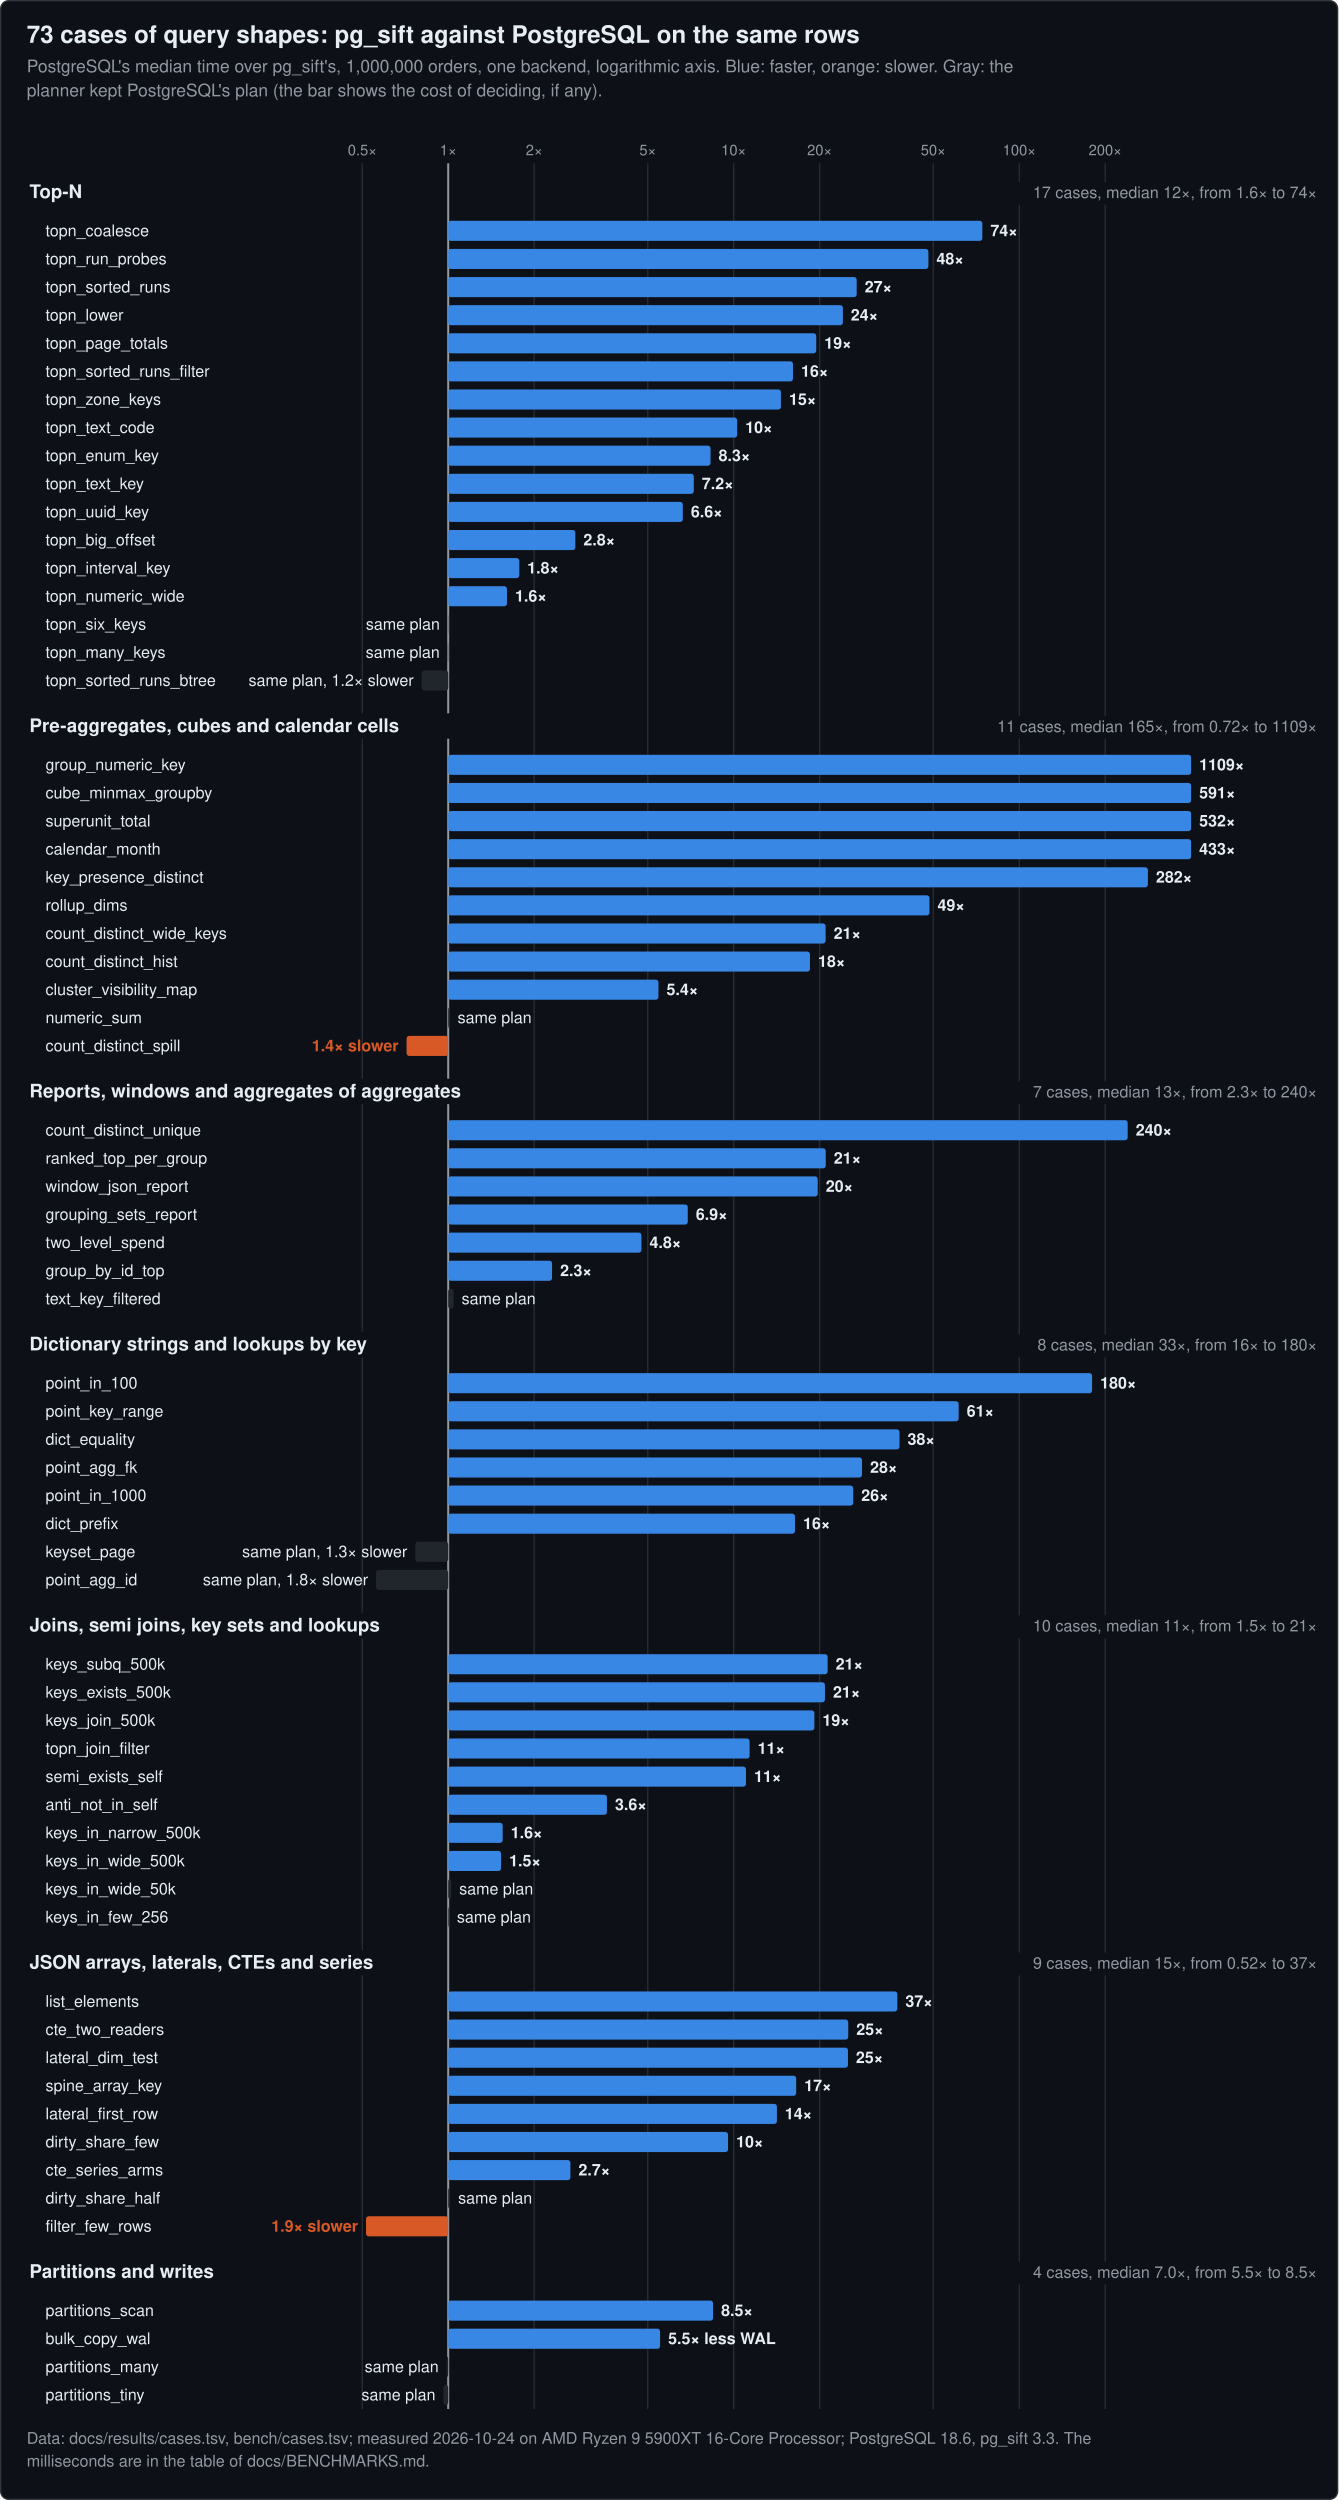
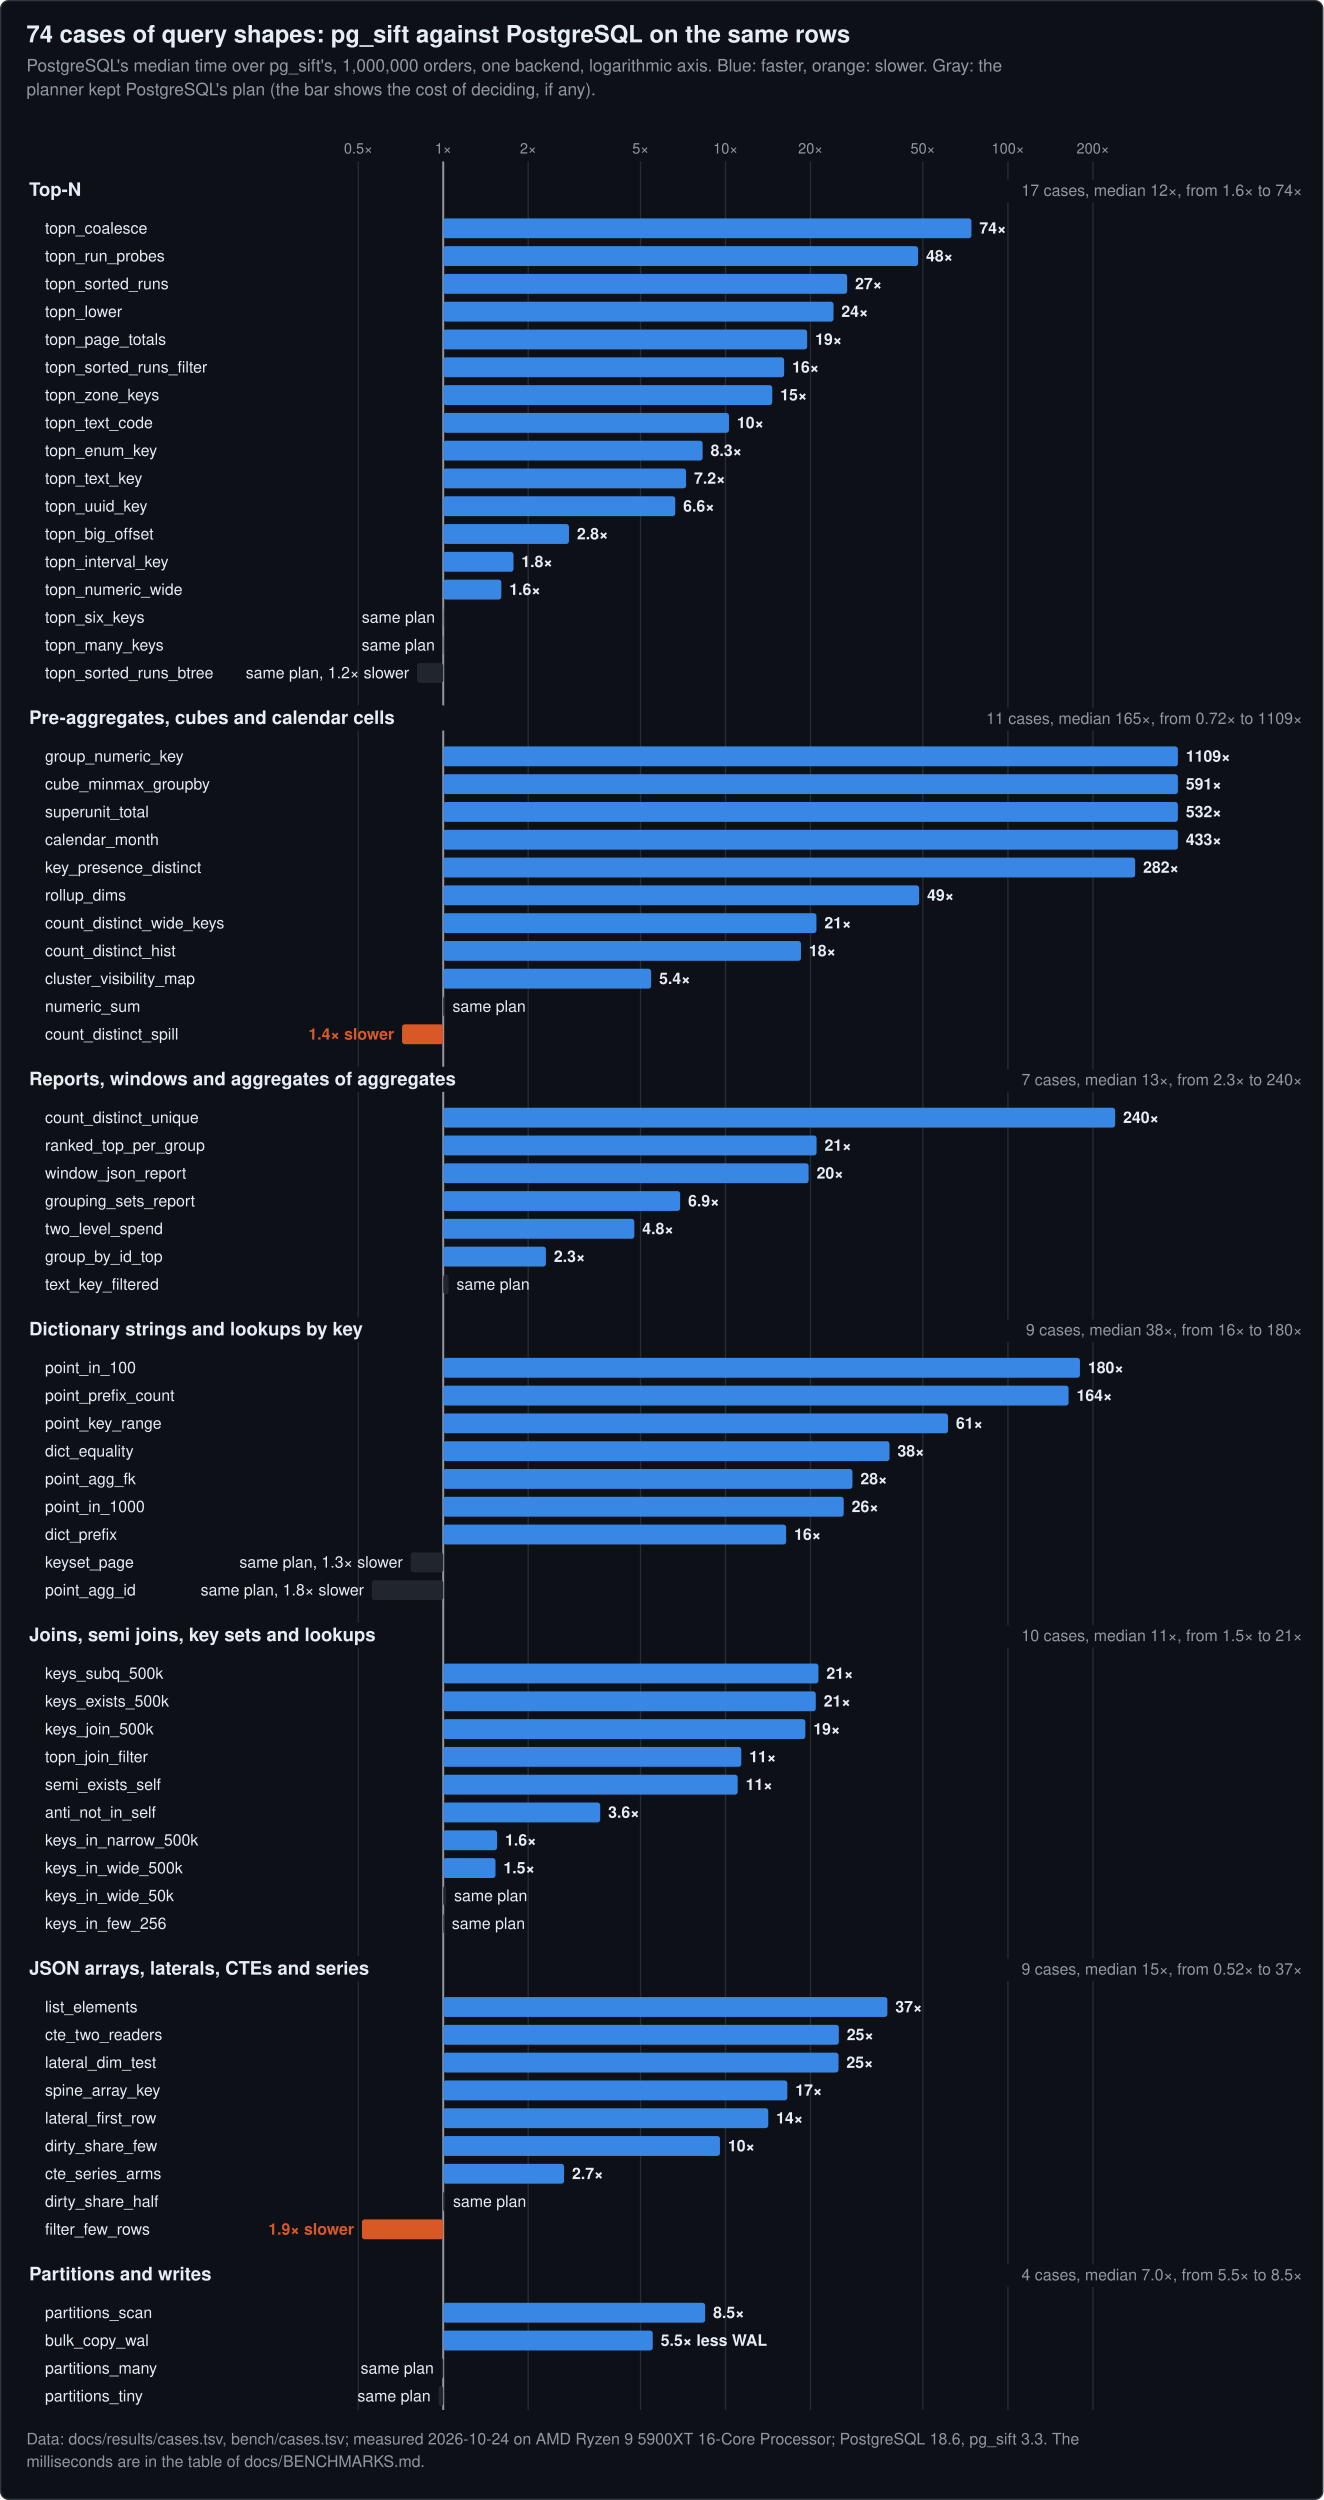
- <svg xmlns="http://www.w3.org/2000/svg" width="1000" height="1868" viewBox="0 0 1000 1868" role="img" aria-labelledby="t d" font-family="Helvetica, Arial, sans-serif">
-   <rect x="0.5" y="0.5" width="999" height="1867" rx="6" fill="#0d1117" stroke="#30363d" />
-   <text x="20" y="32" font-size="18" text-anchor="start" fill="#e6edf3" font-weight="bold">73 cases of query shapes: pg_sift against PostgreSQL on the same rows</text>
+ <svg xmlns="http://www.w3.org/2000/svg" width="1000" height="1889" viewBox="0 0 1000 1889" role="img" aria-labelledby="t d" font-family="Helvetica, Arial, sans-serif">
+   <rect x="0.5" y="0.5" width="999" height="1888" rx="6" fill="#0d1117" stroke="#30363d" />
+   <text x="20" y="32" font-size="18" text-anchor="start" fill="#e6edf3" font-weight="bold">74 cases of query shapes: pg_sift against PostgreSQL on the same rows</text>
  <text x="20" y="54" font-size="13" text-anchor="start" fill="#9198a1">PostgreSQL's median time over pg_sift's, 1,000,000 orders, one backend, logarithmic axis. Blue: faster, orange: slower. Gray: the</text>
  <text x="20" y="72" font-size="13" text-anchor="start" fill="#9198a1">planner kept PostgreSQL's plan (the bar shows the cost of deciding, if any).</text>
-   <line x1="270.7" y1="122" x2="270.7" y2="1800" stroke="#262c34" stroke-width="1" />
+   <line x1="270.7" y1="122" x2="270.7" y2="1821" stroke="#262c34" stroke-width="1" />
  <text x="270.7" y="116" font-size="11" text-anchor="middle" fill="#9198a1">0.5×</text>
-   <line x1="334.9" y1="122" x2="334.9" y2="1800" stroke="#9198a1" stroke-width="1.5" />
+   <line x1="334.9" y1="122" x2="334.9" y2="1821" stroke="#9198a1" stroke-width="1.5" />
  <text x="334.9" y="116" font-size="11" text-anchor="middle" fill="#9198a1">1×</text>
-   <line x1="399.1" y1="122" x2="399.1" y2="1800" stroke="#262c34" stroke-width="1" />
+   <line x1="399.1" y1="122" x2="399.1" y2="1821" stroke="#262c34" stroke-width="1" />
  <text x="399.1" y="116" font-size="11" text-anchor="middle" fill="#9198a1">2×</text>
-   <line x1="484" y1="122" x2="484" y2="1800" stroke="#262c34" stroke-width="1" />
+   <line x1="484" y1="122" x2="484" y2="1821" stroke="#262c34" stroke-width="1" />
  <text x="484" y="116" font-size="11" text-anchor="middle" fill="#9198a1">5×</text>
-   <line x1="548.2" y1="122" x2="548.2" y2="1800" stroke="#262c34" stroke-width="1" />
+   <line x1="548.2" y1="122" x2="548.2" y2="1821" stroke="#262c34" stroke-width="1" />
  <text x="548.2" y="116" font-size="11" text-anchor="middle" fill="#9198a1">10×</text>
-   <line x1="612.4" y1="122" x2="612.4" y2="1800" stroke="#262c34" stroke-width="1" />
+   <line x1="612.4" y1="122" x2="612.4" y2="1821" stroke="#262c34" stroke-width="1" />
  <text x="612.4" y="116" font-size="11" text-anchor="middle" fill="#9198a1">20×</text>
-   <line x1="697.3" y1="122" x2="697.3" y2="1800" stroke="#262c34" stroke-width="1" />
+   <line x1="697.3" y1="122" x2="697.3" y2="1821" stroke="#262c34" stroke-width="1" />
  <text x="697.3" y="116" font-size="11" text-anchor="middle" fill="#9198a1">50×</text>
-   <line x1="761.6" y1="122" x2="761.6" y2="1800" stroke="#262c34" stroke-width="1" />
+   <line x1="761.6" y1="122" x2="761.6" y2="1821" stroke="#262c34" stroke-width="1" />
  <text x="761.6" y="116" font-size="11" text-anchor="middle" fill="#9198a1">100×</text>
-   <line x1="825.8" y1="122" x2="825.8" y2="1800" stroke="#262c34" stroke-width="1" />
+   <line x1="825.8" y1="122" x2="825.8" y2="1821" stroke="#262c34" stroke-width="1" />
  <text x="825.8" y="116" font-size="11" text-anchor="middle" fill="#9198a1">200×</text>
  <rect x="19" y="134" width="45.2" height="19" fill="#0d1117" rx="3" />
  <text x="22" y="148" font-size="14" text-anchor="start" fill="#e6edf3" font-weight="bold">Top-N</text>
  <rect x="725.6" y="136" width="261.4" height="17" fill="#0d1117" rx="3" />
  <text x="984" y="148" font-size="12" text-anchor="end" fill="#9198a1">17 cases, median 12×, from 1.6× to 74×</text>
  <text x="34" y="176.5" font-size="12" text-anchor="start" fill="#e6edf3">topn_coalesce</text>
  <rect x="334.9" y="165" width="399.1" height="15" fill="#3987e5" rx="2" />
  <text x="740" y="176.5" font-size="12" text-anchor="start" fill="#e6edf3" font-weight="bold">74×</text>
  <text x="34" y="197.5" font-size="12" text-anchor="start" fill="#e6edf3">topn_run_probes</text>
  <rect x="334.9" y="186" width="358.8" height="15" fill="#3987e5" rx="2" />
  <text x="699.7" y="197.5" font-size="12" text-anchor="start" fill="#e6edf3" font-weight="bold">48×</text>
  <text x="34" y="218.5" font-size="12" text-anchor="start" fill="#e6edf3">topn_sorted_runs</text>
  <rect x="334.9" y="207" width="305.2" height="15" fill="#3987e5" rx="2" />
  <text x="646.1" y="218.5" font-size="12" text-anchor="start" fill="#e6edf3" font-weight="bold">27×</text>
  <text x="34" y="239.5" font-size="12" text-anchor="start" fill="#e6edf3">topn_lower</text>
  <rect x="334.9" y="228" width="294.9" height="15" fill="#3987e5" rx="2" />
  <text x="635.7" y="239.5" font-size="12" text-anchor="start" fill="#e6edf3" font-weight="bold">24×</text>
  <text x="34" y="260.5" font-size="12" text-anchor="start" fill="#e6edf3">topn_page_totals</text>
  <rect x="334.9" y="249" width="275" height="15" fill="#3987e5" rx="2" />
  <text x="615.9" y="260.5" font-size="12" text-anchor="start" fill="#e6edf3" font-weight="bold">19×</text>
  <text x="34" y="281.5" font-size="12" text-anchor="start" fill="#e6edf3">topn_sorted_runs_filter</text>
  <rect x="334.9" y="270" width="257.6" height="15" fill="#3987e5" rx="2" />
  <text x="598.5" y="281.5" font-size="12" text-anchor="start" fill="#e6edf3" font-weight="bold">16×</text>
  <text x="34" y="302.5" font-size="12" text-anchor="start" fill="#e6edf3">topn_zone_keys</text>
  <rect x="334.9" y="291" width="248.6" height="15" fill="#3987e5" rx="2" />
  <text x="589.5" y="302.5" font-size="12" text-anchor="start" fill="#e6edf3" font-weight="bold">15×</text>
  <text x="34" y="323.5" font-size="12" text-anchor="start" fill="#e6edf3">topn_text_code</text>
  <rect x="334.9" y="312" width="215.9" height="15" fill="#3987e5" rx="2" />
  <text x="556.8" y="323.5" font-size="12" text-anchor="start" fill="#e6edf3" font-weight="bold">10×</text>
  <text x="34" y="344.5" font-size="12" text-anchor="start" fill="#e6edf3">topn_enum_key</text>
  <rect x="334.9" y="333" width="196" height="15" fill="#3987e5" rx="2" />
  <text x="536.9" y="344.5" font-size="12" text-anchor="start" fill="#e6edf3" font-weight="bold">8.3×</text>
  <text x="34" y="365.5" font-size="12" text-anchor="start" fill="#e6edf3">topn_text_key</text>
  <rect x="334.9" y="354" width="183.5" height="15" fill="#3987e5" rx="2" />
  <text x="524.4" y="365.5" font-size="12" text-anchor="start" fill="#e6edf3" font-weight="bold">7.2×</text>
  <text x="34" y="386.5" font-size="12" text-anchor="start" fill="#e6edf3">topn_uuid_key</text>
  <rect x="334.9" y="375" width="175.3" height="15" fill="#3987e5" rx="2" />
  <text x="516.2" y="386.5" font-size="12" text-anchor="start" fill="#e6edf3" font-weight="bold">6.6×</text>
  <text x="34" y="407.5" font-size="12" text-anchor="start" fill="#e6edf3">topn_big_offset</text>
  <rect x="334.9" y="396" width="95" height="15" fill="#3987e5" rx="2" />
  <text x="435.9" y="407.5" font-size="12" text-anchor="start" fill="#e6edf3" font-weight="bold">2.8×</text>
  <text x="34" y="428.5" font-size="12" text-anchor="start" fill="#e6edf3">topn_interval_key</text>
  <rect x="334.9" y="417" width="53.1" height="15" fill="#3987e5" rx="2" />
  <text x="393.9" y="428.5" font-size="12" text-anchor="start" fill="#e6edf3" font-weight="bold">1.8×</text>
  <text x="34" y="449.5" font-size="12" text-anchor="start" fill="#e6edf3">topn_numeric_wide</text>
  <rect x="334.9" y="438" width="43.9" height="15" fill="#3987e5" rx="2" />
  <text x="384.8" y="449.5" font-size="12" text-anchor="start" fill="#e6edf3" font-weight="bold">1.6×</text>
  <text x="34" y="470.5" font-size="12" text-anchor="start" fill="#e6edf3">topn_six_keys</text>
  <rect x="334.7" y="459" width="0.2" height="15" fill="#21262d" rx="2" />
  <text x="328.7" y="470.5" font-size="12" text-anchor="end" fill="#e6edf3">same plan</text>
  <text x="34" y="491.5" font-size="12" text-anchor="start" fill="#e6edf3">topn_many_keys</text>
  <rect x="334.6" y="480" width="0.3" height="15" fill="#21262d" rx="2" />
  <text x="328.6" y="491.5" font-size="12" text-anchor="end" fill="#e6edf3">same plan</text>
  <text x="34" y="512.5" font-size="12" text-anchor="start" fill="#e6edf3">topn_sorted_runs_btree</text>
  <rect x="315.1" y="501" width="19.8" height="15" fill="#21262d" rx="2" />
  <text x="309.1" y="512.5" font-size="12" text-anchor="end" fill="#e6edf3">same plan, 1.2× slower</text>
  <rect x="19" y="533" width="319.6" height="19" fill="#0d1117" rx="3" />
  <text x="22" y="547" font-size="14" text-anchor="start" fill="#e6edf3" font-weight="bold">Pre-aggregates, cubes and calendar cells</text>
  <rect x="698.8" y="535" width="288.2" height="17" fill="#0d1117" rx="3" />
  <text x="984" y="547" font-size="12" text-anchor="end" fill="#9198a1">11 cases, median 165×, from 0.72× to 1109×</text>
  <text x="34" y="575.5" font-size="12" text-anchor="start" fill="#e6edf3">group_numeric_key</text>
  <rect x="334.9" y="564" width="555.1" height="15" fill="#3987e5" rx="2" />
  <text x="896" y="575.5" font-size="12" text-anchor="start" fill="#e6edf3" font-weight="bold">1109×</text>
  <text x="34" y="596.5" font-size="12" text-anchor="start" fill="#e6edf3">cube_minmax_groupby</text>
  <rect x="334.9" y="585" width="555.1" height="15" fill="#3987e5" rx="2" />
  <text x="896" y="596.5" font-size="12" text-anchor="start" fill="#e6edf3" font-weight="bold">591×</text>
  <text x="34" y="617.5" font-size="12" text-anchor="start" fill="#e6edf3">superunit_total</text>
  <rect x="334.9" y="606" width="555.1" height="15" fill="#3987e5" rx="2" />
  <text x="896" y="617.5" font-size="12" text-anchor="start" fill="#e6edf3" font-weight="bold">532×</text>
  <text x="34" y="638.5" font-size="12" text-anchor="start" fill="#e6edf3">calendar_month</text>
  <rect x="334.9" y="627" width="555.1" height="15" fill="#3987e5" rx="2" />
  <text x="896" y="638.5" font-size="12" text-anchor="start" fill="#e6edf3" font-weight="bold">433×</text>
  <text x="34" y="659.5" font-size="12" text-anchor="start" fill="#e6edf3">key_presence_distinct</text>
  <rect x="334.9" y="648" width="522.8" height="15" fill="#3987e5" rx="2" />
  <text x="863.7" y="659.5" font-size="12" text-anchor="start" fill="#e6edf3" font-weight="bold">282×</text>
  <text x="34" y="680.5" font-size="12" text-anchor="start" fill="#e6edf3">rollup_dims</text>
  <rect x="334.9" y="669" width="359.6" height="15" fill="#3987e5" rx="2" />
  <text x="700.5" y="680.5" font-size="12" text-anchor="start" fill="#e6edf3" font-weight="bold">49×</text>
  <text x="34" y="701.5" font-size="12" text-anchor="start" fill="#e6edf3">count_distinct_wide_keys</text>
  <rect x="334.9" y="690" width="282" height="15" fill="#3987e5" rx="2" />
  <text x="622.9" y="701.5" font-size="12" text-anchor="start" fill="#e6edf3" font-weight="bold">21×</text>
  <text x="34" y="722.5" font-size="12" text-anchor="start" fill="#e6edf3">count_distinct_hist</text>
  <rect x="334.9" y="711" width="270.3" height="15" fill="#3987e5" rx="2" />
  <text x="611.2" y="722.5" font-size="12" text-anchor="start" fill="#e6edf3" font-weight="bold">18×</text>
  <text x="34" y="743.5" font-size="12" text-anchor="start" fill="#e6edf3">cluster_visibility_map</text>
  <rect x="334.9" y="732" width="157.1" height="15" fill="#3987e5" rx="2" />
  <text x="498" y="743.5" font-size="12" text-anchor="start" fill="#e6edf3" font-weight="bold">5.4×</text>
  <text x="34" y="764.5" font-size="12" text-anchor="start" fill="#e6edf3">numeric_sum</text>
  <rect x="334.9" y="753" width="1" height="15" fill="#21262d" rx="2" />
  <text x="341.9" y="764.5" font-size="12" text-anchor="start" fill="#e6edf3">same plan</text>
  <text x="34" y="785.5" font-size="12" text-anchor="start" fill="#e6edf3">count_distinct_spill</text>
  <rect x="303.8" y="774" width="31.1" height="15" fill="#d95926" rx="2" />
  <text x="297.8" y="785.5" font-size="12" text-anchor="end" fill="#d95926" font-weight="bold">1.4× slower</text>
  <rect x="19" y="806" width="358.8" height="19" fill="#0d1117" rx="3" />
  <text x="22" y="820" font-size="14" text-anchor="start" fill="#e6edf3" font-weight="bold">Reports, windows and aggregates of aggregates</text>
  <rect x="725.6" y="808" width="261.4" height="17" fill="#0d1117" rx="3" />
  <text x="984" y="820" font-size="12" text-anchor="end" fill="#9198a1">7 cases, median 13×, from 2.3× to 240×</text>
  <text x="34" y="848.5" font-size="12" text-anchor="start" fill="#e6edf3">count_distinct_unique</text>
  <rect x="334.9" y="837" width="507.7" height="15" fill="#3987e5" rx="2" />
  <text x="848.6" y="848.5" font-size="12" text-anchor="start" fill="#e6edf3" font-weight="bold">240×</text>
  <text x="34" y="869.5" font-size="12" text-anchor="start" fill="#e6edf3">ranked_top_per_group</text>
  <rect x="334.9" y="858" width="282.1" height="15" fill="#3987e5" rx="2" />
  <text x="623" y="869.5" font-size="12" text-anchor="start" fill="#e6edf3" font-weight="bold">21×</text>
  <text x="34" y="890.5" font-size="12" text-anchor="start" fill="#e6edf3">window_json_report</text>
  <rect x="334.9" y="879" width="276.1" height="15" fill="#3987e5" rx="2" />
  <text x="617" y="890.5" font-size="12" text-anchor="start" fill="#e6edf3" font-weight="bold">20×</text>
  <text x="34" y="911.5" font-size="12" text-anchor="start" fill="#e6edf3">grouping_sets_report</text>
  <rect x="334.9" y="900" width="179" height="15" fill="#3987e5" rx="2" />
  <text x="519.9" y="911.5" font-size="12" text-anchor="start" fill="#e6edf3" font-weight="bold">6.9×</text>
  <text x="34" y="932.5" font-size="12" text-anchor="start" fill="#e6edf3">two_level_spend</text>
  <rect x="334.9" y="921" width="144.4" height="15" fill="#3987e5" rx="2" />
  <text x="485.3" y="932.5" font-size="12" text-anchor="start" fill="#e6edf3" font-weight="bold">4.8×</text>
  <text x="34" y="953.5" font-size="12" text-anchor="start" fill="#e6edf3">group_by_id_top</text>
  <rect x="334.9" y="942" width="77.6" height="15" fill="#3987e5" rx="2" />
  <text x="418.5" y="953.5" font-size="12" text-anchor="start" fill="#e6edf3" font-weight="bold">2.3×</text>
  <text x="34" y="974.5" font-size="12" text-anchor="start" fill="#e6edf3">text_key_filtered</text>
  <rect x="334.9" y="963" width="4" height="15" fill="#21262d" rx="2" />
  <text x="344.9" y="974.5" font-size="12" text-anchor="start" fill="#e6edf3">same plan</text>
  <rect x="19" y="995" width="296.1" height="19" fill="#0d1117" rx="3" />
  <text x="22" y="1009" font-size="14" text-anchor="start" fill="#e6edf3" font-weight="bold">Dictionary strings and lookups by key</text>
  <rect x="732.4" y="997" width="254.6" height="17" fill="#0d1117" rx="3" />
-   <text x="984" y="1009" font-size="12" text-anchor="end" fill="#9198a1">8 cases, median 33×, from 16× to 180×</text>
+   <text x="984" y="1009" font-size="12" text-anchor="end" fill="#9198a1">9 cases, median 38×, from 16× to 180×</text>
  <text x="34" y="1037.5" font-size="12" text-anchor="start" fill="#e6edf3">point_in_100</text>
  <rect x="334.9" y="1026" width="481.1" height="15" fill="#3987e5" rx="2" />
  <text x="822" y="1037.5" font-size="12" text-anchor="start" fill="#e6edf3" font-weight="bold">180×</text>
-   <text x="34" y="1058.5" font-size="12" text-anchor="start" fill="#e6edf3">point_key_range</text>
-   <rect x="334.9" y="1047" width="381.4" height="15" fill="#3987e5" rx="2" />
-   <text x="722.3" y="1058.5" font-size="12" text-anchor="start" fill="#e6edf3" font-weight="bold">61×</text>
-   <text x="34" y="1079.5" font-size="12" text-anchor="start" fill="#e6edf3">dict_equality</text>
-   <rect x="334.9" y="1068" width="337.2" height="15" fill="#3987e5" rx="2" />
-   <text x="678.1" y="1079.5" font-size="12" text-anchor="start" fill="#e6edf3" font-weight="bold">38×</text>
-   <text x="34" y="1100.5" font-size="12" text-anchor="start" fill="#e6edf3">point_agg_fk</text>
-   <rect x="334.9" y="1089" width="309.2" height="15" fill="#3987e5" rx="2" />
-   <text x="650.1" y="1100.5" font-size="12" text-anchor="start" fill="#e6edf3" font-weight="bold">28×</text>
-   <text x="34" y="1121.5" font-size="12" text-anchor="start" fill="#e6edf3">point_in_1000</text>
-   <rect x="334.9" y="1110" width="302.6" height="15" fill="#3987e5" rx="2" />
-   <text x="643.5" y="1121.5" font-size="12" text-anchor="start" fill="#e6edf3" font-weight="bold">26×</text>
-   <text x="34" y="1142.5" font-size="12" text-anchor="start" fill="#e6edf3">dict_prefix</text>
-   <rect x="334.9" y="1131" width="259.1" height="15" fill="#3987e5" rx="2" />
-   <text x="600" y="1142.5" font-size="12" text-anchor="start" fill="#e6edf3" font-weight="bold">16×</text>
-   <text x="34" y="1163.5" font-size="12" text-anchor="start" fill="#e6edf3">keyset_page</text>
-   <rect x="310.3" y="1152" width="24.6" height="15" fill="#21262d" rx="2" />
-   <text x="304.3" y="1163.5" font-size="12" text-anchor="end" fill="#e6edf3">same plan, 1.3× slower</text>
-   <text x="34" y="1184.5" font-size="12" text-anchor="start" fill="#e6edf3">point_agg_id</text>
-   <rect x="281" y="1173" width="53.9" height="15" fill="#21262d" rx="2" />
-   <text x="275" y="1184.5" font-size="12" text-anchor="end" fill="#e6edf3">same plan, 1.8× slower</text>
-   <rect x="19" y="1205" width="311.8" height="19" fill="#0d1117" rx="3" />
-   <text x="22" y="1219" font-size="14" text-anchor="start" fill="#e6edf3" font-weight="bold">Joins, semi joins, key sets and lookups</text>
-   <rect x="725.6" y="1207" width="261.4" height="17" fill="#0d1117" rx="3" />
-   <text x="984" y="1219" font-size="12" text-anchor="end" fill="#9198a1">10 cases, median 11×, from 1.5× to 21×</text>
-   <text x="34" y="1247.5" font-size="12" text-anchor="start" fill="#e6edf3">keys_subq_500k</text>
-   <rect x="334.9" y="1236" width="283.5" height="15" fill="#3987e5" rx="2" />
-   <text x="624.4" y="1247.5" font-size="12" text-anchor="start" fill="#e6edf3" font-weight="bold">21×</text>
-   <text x="34" y="1268.5" font-size="12" text-anchor="start" fill="#e6edf3">keys_exists_500k</text>
-   <rect x="334.9" y="1257" width="281.5" height="15" fill="#3987e5" rx="2" />
-   <text x="622.4" y="1268.5" font-size="12" text-anchor="start" fill="#e6edf3" font-weight="bold">21×</text>
-   <text x="34" y="1289.5" font-size="12" text-anchor="start" fill="#e6edf3">keys_join_500k</text>
-   <rect x="334.9" y="1278" width="273.6" height="15" fill="#3987e5" rx="2" />
-   <text x="614.5" y="1289.5" font-size="12" text-anchor="start" fill="#e6edf3" font-weight="bold">19×</text>
-   <text x="34" y="1310.5" font-size="12" text-anchor="start" fill="#e6edf3">topn_join_filter</text>
-   <rect x="334.9" y="1299" width="225.2" height="15" fill="#3987e5" rx="2" />
-   <text x="566.1" y="1310.5" font-size="12" text-anchor="start" fill="#e6edf3" font-weight="bold">11×</text>
-   <text x="34" y="1331.5" font-size="12" text-anchor="start" fill="#e6edf3">semi_exists_self</text>
-   <rect x="334.9" y="1320" width="222.5" height="15" fill="#3987e5" rx="2" />
-   <text x="563.4" y="1331.5" font-size="12" text-anchor="start" fill="#e6edf3" font-weight="bold">11×</text>
-   <text x="34" y="1352.5" font-size="12" text-anchor="start" fill="#e6edf3">anti_not_in_self</text>
-   <rect x="334.9" y="1341" width="118.6" height="15" fill="#3987e5" rx="2" />
-   <text x="459.5" y="1352.5" font-size="12" text-anchor="start" fill="#e6edf3" font-weight="bold">3.6×</text>
-   <text x="34" y="1373.5" font-size="12" text-anchor="start" fill="#e6edf3">keys_in_narrow_500k</text>
-   <rect x="334.9" y="1362" width="40.7" height="15" fill="#3987e5" rx="2" />
-   <text x="381.6" y="1373.5" font-size="12" text-anchor="start" fill="#e6edf3" font-weight="bold">1.6×</text>
-   <text x="34" y="1394.5" font-size="12" text-anchor="start" fill="#e6edf3">keys_in_wide_500k</text>
-   <rect x="334.9" y="1383" width="39.5" height="15" fill="#3987e5" rx="2" />
-   <text x="380.4" y="1394.5" font-size="12" text-anchor="start" fill="#e6edf3" font-weight="bold">1.5×</text>
-   <text x="34" y="1415.5" font-size="12" text-anchor="start" fill="#e6edf3">keys_in_wide_50k</text>
-   <rect x="334.9" y="1404" width="2.2" height="15" fill="#21262d" rx="2" />
-   <text x="343.1" y="1415.5" font-size="12" text-anchor="start" fill="#e6edf3">same plan</text>
-   <text x="34" y="1436.5" font-size="12" text-anchor="start" fill="#e6edf3">keys_in_few_256</text>
-   <rect x="334.9" y="1425" width="0.5" height="15" fill="#21262d" rx="2" />
-   <text x="341.4" y="1436.5" font-size="12" text-anchor="start" fill="#e6edf3">same plan</text>
-   <rect x="19" y="1457" width="303.9" height="19" fill="#0d1117" rx="3" />
-   <text x="22" y="1471" font-size="14" text-anchor="start" fill="#e6edf3" font-weight="bold">JSON arrays, laterals, CTEs and series</text>
-   <rect x="725.6" y="1459" width="261.4" height="17" fill="#0d1117" rx="3" />
-   <text x="984" y="1471" font-size="12" text-anchor="end" fill="#9198a1">9 cases, median 15×, from 0.52× to 37×</text>
-   <text x="34" y="1499.5" font-size="12" text-anchor="start" fill="#e6edf3">list_elements</text>
-   <rect x="334.9" y="1488" width="335.6" height="15" fill="#3987e5" rx="2" />
-   <text x="676.5" y="1499.5" font-size="12" text-anchor="start" fill="#e6edf3" font-weight="bold">37×</text>
-   <text x="34" y="1520.5" font-size="12" text-anchor="start" fill="#e6edf3">cte_two_readers</text>
-   <rect x="334.9" y="1509" width="298.9" height="15" fill="#3987e5" rx="2" />
-   <text x="639.8" y="1520.5" font-size="12" text-anchor="start" fill="#e6edf3" font-weight="bold">25×</text>
-   <text x="34" y="1541.5" font-size="12" text-anchor="start" fill="#e6edf3">lateral_dim_test</text>
-   <rect x="334.9" y="1530" width="298.7" height="15" fill="#3987e5" rx="2" />
-   <text x="639.5" y="1541.5" font-size="12" text-anchor="start" fill="#e6edf3" font-weight="bold">25×</text>
-   <text x="34" y="1562.5" font-size="12" text-anchor="start" fill="#e6edf3">spine_array_key</text>
-   <rect x="334.9" y="1551" width="260" height="15" fill="#3987e5" rx="2" />
-   <text x="600.9" y="1562.5" font-size="12" text-anchor="start" fill="#e6edf3" font-weight="bold">17×</text>
-   <text x="34" y="1583.5" font-size="12" text-anchor="start" fill="#e6edf3">lateral_first_row</text>
-   <rect x="334.9" y="1572" width="245.6" height="15" fill="#3987e5" rx="2" />
-   <text x="586.4" y="1583.5" font-size="12" text-anchor="start" fill="#e6edf3" font-weight="bold">14×</text>
-   <text x="34" y="1604.5" font-size="12" text-anchor="start" fill="#e6edf3">dirty_share_few</text>
-   <rect x="334.9" y="1593" width="209.1" height="15" fill="#3987e5" rx="2" />
-   <text x="550" y="1604.5" font-size="12" text-anchor="start" fill="#e6edf3" font-weight="bold">10×</text>
-   <text x="34" y="1625.5" font-size="12" text-anchor="start" fill="#e6edf3">cte_series_arms</text>
-   <rect x="334.9" y="1614" width="91.3" height="15" fill="#3987e5" rx="2" />
-   <text x="432.2" y="1625.5" font-size="12" text-anchor="start" fill="#e6edf3" font-weight="bold">2.7×</text>
-   <text x="34" y="1646.5" font-size="12" text-anchor="start" fill="#e6edf3">dirty_share_half</text>
-   <rect x="334.9" y="1635" width="1.4" height="15" fill="#21262d" rx="2" />
-   <text x="342.3" y="1646.5" font-size="12" text-anchor="start" fill="#e6edf3">same plan</text>
-   <text x="34" y="1667.5" font-size="12" text-anchor="start" fill="#e6edf3">filter_few_rows</text>
-   <rect x="273.5" y="1656" width="61.4" height="15" fill="#d95926" rx="2" />
-   <text x="267.5" y="1667.5" font-size="12" text-anchor="end" fill="#d95926" font-weight="bold">1.9× slower</text>
-   <rect x="19" y="1688" width="170.6" height="19" fill="#0d1117" rx="3" />
-   <text x="22" y="1702" font-size="14" text-anchor="start" fill="#e6edf3" font-weight="bold">Partitions and writes</text>
-   <rect x="718.9" y="1690" width="268.1" height="17" fill="#0d1117" rx="3" />
-   <text x="984" y="1702" font-size="12" text-anchor="end" fill="#9198a1">4 cases, median 7.0×, from 5.5× to 8.5×</text>
-   <text x="34" y="1730.5" font-size="12" text-anchor="start" fill="#e6edf3">partitions_scan</text>
-   <rect x="334.9" y="1719" width="197.9" height="15" fill="#3987e5" rx="2" />
-   <text x="538.8" y="1730.5" font-size="12" text-anchor="start" fill="#e6edf3" font-weight="bold">8.5×</text>
-   <text x="34" y="1751.5" font-size="12" text-anchor="start" fill="#e6edf3">bulk_copy_wal</text>
-   <rect x="334.9" y="1740" width="158.3" height="15" fill="#3987e5" rx="2" />
-   <text x="499.2" y="1751.5" font-size="12" text-anchor="start" fill="#e6edf3" font-weight="bold">5.5× less WAL</text>
-   <text x="34" y="1772.5" font-size="12" text-anchor="start" fill="#e6edf3">partitions_many</text>
-   <rect x="333.8" y="1761" width="1.1" height="15" fill="#21262d" rx="2" />
-   <text x="327.8" y="1772.5" font-size="12" text-anchor="end" fill="#e6edf3">same plan</text>
-   <text x="34" y="1793.5" font-size="12" text-anchor="start" fill="#e6edf3">partitions_tiny</text>
-   <rect x="331.4" y="1782" width="3.5" height="15" fill="#21262d" rx="2" />
-   <text x="325.4" y="1793.5" font-size="12" text-anchor="end" fill="#e6edf3">same plan</text>
-   <text x="20" y="1826" font-size="12" text-anchor="start" fill="#9198a1">Data: docs/results/cases.tsv, bench/cases.tsv; measured 2026-10-24 on AMD Ryzen 9 5900XT 16-Core Processor; PostgreSQL 18.6, pg_sift 3.3. The</text>
-   <text x="20" y="1843" font-size="12" text-anchor="start" fill="#9198a1">milliseconds are in the table of docs/BENCHMARKS.md.</text>
+   <text x="34" y="1058.5" font-size="12" text-anchor="start" fill="#e6edf3">point_prefix_count</text>
+   <rect x="334.9" y="1047" width="472.5" height="15" fill="#3987e5" rx="2" />
+   <text x="813.4" y="1058.5" font-size="12" text-anchor="start" fill="#e6edf3" font-weight="bold">164×</text>
+   <text x="34" y="1079.5" font-size="12" text-anchor="start" fill="#e6edf3">point_key_range</text>
+   <rect x="334.9" y="1068" width="381.4" height="15" fill="#3987e5" rx="2" />
+   <text x="722.3" y="1079.5" font-size="12" text-anchor="start" fill="#e6edf3" font-weight="bold">61×</text>
+   <text x="34" y="1100.5" font-size="12" text-anchor="start" fill="#e6edf3">dict_equality</text>
+   <rect x="334.9" y="1089" width="337.2" height="15" fill="#3987e5" rx="2" />
+   <text x="678.1" y="1100.5" font-size="12" text-anchor="start" fill="#e6edf3" font-weight="bold">38×</text>
+   <text x="34" y="1121.5" font-size="12" text-anchor="start" fill="#e6edf3">point_agg_fk</text>
+   <rect x="334.9" y="1110" width="309.2" height="15" fill="#3987e5" rx="2" />
+   <text x="650.1" y="1121.5" font-size="12" text-anchor="start" fill="#e6edf3" font-weight="bold">28×</text>
+   <text x="34" y="1142.5" font-size="12" text-anchor="start" fill="#e6edf3">point_in_1000</text>
+   <rect x="334.9" y="1131" width="302.6" height="15" fill="#3987e5" rx="2" />
+   <text x="643.5" y="1142.5" font-size="12" text-anchor="start" fill="#e6edf3" font-weight="bold">26×</text>
+   <text x="34" y="1163.5" font-size="12" text-anchor="start" fill="#e6edf3">dict_prefix</text>
+   <rect x="334.9" y="1152" width="259.1" height="15" fill="#3987e5" rx="2" />
+   <text x="600" y="1163.5" font-size="12" text-anchor="start" fill="#e6edf3" font-weight="bold">16×</text>
+   <text x="34" y="1184.5" font-size="12" text-anchor="start" fill="#e6edf3">keyset_page</text>
+   <rect x="310.3" y="1173" width="24.6" height="15" fill="#21262d" rx="2" />
+   <text x="304.3" y="1184.5" font-size="12" text-anchor="end" fill="#e6edf3">same plan, 1.3× slower</text>
+   <text x="34" y="1205.5" font-size="12" text-anchor="start" fill="#e6edf3">point_agg_id</text>
+   <rect x="281" y="1194" width="53.9" height="15" fill="#21262d" rx="2" />
+   <text x="275" y="1205.5" font-size="12" text-anchor="end" fill="#e6edf3">same plan, 1.8× slower</text>
+   <rect x="19" y="1226" width="311.8" height="19" fill="#0d1117" rx="3" />
+   <text x="22" y="1240" font-size="14" text-anchor="start" fill="#e6edf3" font-weight="bold">Joins, semi joins, key sets and lookups</text>
+   <rect x="725.6" y="1228" width="261.4" height="17" fill="#0d1117" rx="3" />
+   <text x="984" y="1240" font-size="12" text-anchor="end" fill="#9198a1">10 cases, median 11×, from 1.5× to 21×</text>
+   <text x="34" y="1268.5" font-size="12" text-anchor="start" fill="#e6edf3">keys_subq_500k</text>
+   <rect x="334.9" y="1257" width="283.5" height="15" fill="#3987e5" rx="2" />
+   <text x="624.4" y="1268.5" font-size="12" text-anchor="start" fill="#e6edf3" font-weight="bold">21×</text>
+   <text x="34" y="1289.5" font-size="12" text-anchor="start" fill="#e6edf3">keys_exists_500k</text>
+   <rect x="334.9" y="1278" width="281.5" height="15" fill="#3987e5" rx="2" />
+   <text x="622.4" y="1289.5" font-size="12" text-anchor="start" fill="#e6edf3" font-weight="bold">21×</text>
+   <text x="34" y="1310.5" font-size="12" text-anchor="start" fill="#e6edf3">keys_join_500k</text>
+   <rect x="334.9" y="1299" width="273.6" height="15" fill="#3987e5" rx="2" />
+   <text x="614.5" y="1310.5" font-size="12" text-anchor="start" fill="#e6edf3" font-weight="bold">19×</text>
+   <text x="34" y="1331.5" font-size="12" text-anchor="start" fill="#e6edf3">topn_join_filter</text>
+   <rect x="334.9" y="1320" width="225.2" height="15" fill="#3987e5" rx="2" />
+   <text x="566.1" y="1331.5" font-size="12" text-anchor="start" fill="#e6edf3" font-weight="bold">11×</text>
+   <text x="34" y="1352.5" font-size="12" text-anchor="start" fill="#e6edf3">semi_exists_self</text>
+   <rect x="334.9" y="1341" width="222.5" height="15" fill="#3987e5" rx="2" />
+   <text x="563.4" y="1352.5" font-size="12" text-anchor="start" fill="#e6edf3" font-weight="bold">11×</text>
+   <text x="34" y="1373.5" font-size="12" text-anchor="start" fill="#e6edf3">anti_not_in_self</text>
+   <rect x="334.9" y="1362" width="118.6" height="15" fill="#3987e5" rx="2" />
+   <text x="459.5" y="1373.5" font-size="12" text-anchor="start" fill="#e6edf3" font-weight="bold">3.6×</text>
+   <text x="34" y="1394.5" font-size="12" text-anchor="start" fill="#e6edf3">keys_in_narrow_500k</text>
+   <rect x="334.9" y="1383" width="40.7" height="15" fill="#3987e5" rx="2" />
+   <text x="381.6" y="1394.5" font-size="12" text-anchor="start" fill="#e6edf3" font-weight="bold">1.6×</text>
+   <text x="34" y="1415.5" font-size="12" text-anchor="start" fill="#e6edf3">keys_in_wide_500k</text>
+   <rect x="334.9" y="1404" width="39.5" height="15" fill="#3987e5" rx="2" />
+   <text x="380.4" y="1415.5" font-size="12" text-anchor="start" fill="#e6edf3" font-weight="bold">1.5×</text>
+   <text x="34" y="1436.5" font-size="12" text-anchor="start" fill="#e6edf3">keys_in_wide_50k</text>
+   <rect x="334.9" y="1425" width="2.2" height="15" fill="#21262d" rx="2" />
+   <text x="343.1" y="1436.5" font-size="12" text-anchor="start" fill="#e6edf3">same plan</text>
+   <text x="34" y="1457.5" font-size="12" text-anchor="start" fill="#e6edf3">keys_in_few_256</text>
+   <rect x="334.9" y="1446" width="0.5" height="15" fill="#21262d" rx="2" />
+   <text x="341.4" y="1457.5" font-size="12" text-anchor="start" fill="#e6edf3">same plan</text>
+   <rect x="19" y="1478" width="303.9" height="19" fill="#0d1117" rx="3" />
+   <text x="22" y="1492" font-size="14" text-anchor="start" fill="#e6edf3" font-weight="bold">JSON arrays, laterals, CTEs and series</text>
+   <rect x="725.6" y="1480" width="261.4" height="17" fill="#0d1117" rx="3" />
+   <text x="984" y="1492" font-size="12" text-anchor="end" fill="#9198a1">9 cases, median 15×, from 0.52× to 37×</text>
+   <text x="34" y="1520.5" font-size="12" text-anchor="start" fill="#e6edf3">list_elements</text>
+   <rect x="334.9" y="1509" width="335.6" height="15" fill="#3987e5" rx="2" />
+   <text x="676.5" y="1520.5" font-size="12" text-anchor="start" fill="#e6edf3" font-weight="bold">37×</text>
+   <text x="34" y="1541.5" font-size="12" text-anchor="start" fill="#e6edf3">cte_two_readers</text>
+   <rect x="334.9" y="1530" width="298.9" height="15" fill="#3987e5" rx="2" />
+   <text x="639.8" y="1541.5" font-size="12" text-anchor="start" fill="#e6edf3" font-weight="bold">25×</text>
+   <text x="34" y="1562.5" font-size="12" text-anchor="start" fill="#e6edf3">lateral_dim_test</text>
+   <rect x="334.9" y="1551" width="298.7" height="15" fill="#3987e5" rx="2" />
+   <text x="639.5" y="1562.5" font-size="12" text-anchor="start" fill="#e6edf3" font-weight="bold">25×</text>
+   <text x="34" y="1583.5" font-size="12" text-anchor="start" fill="#e6edf3">spine_array_key</text>
+   <rect x="334.9" y="1572" width="260" height="15" fill="#3987e5" rx="2" />
+   <text x="600.9" y="1583.5" font-size="12" text-anchor="start" fill="#e6edf3" font-weight="bold">17×</text>
+   <text x="34" y="1604.5" font-size="12" text-anchor="start" fill="#e6edf3">lateral_first_row</text>
+   <rect x="334.9" y="1593" width="245.6" height="15" fill="#3987e5" rx="2" />
+   <text x="586.4" y="1604.5" font-size="12" text-anchor="start" fill="#e6edf3" font-weight="bold">14×</text>
+   <text x="34" y="1625.5" font-size="12" text-anchor="start" fill="#e6edf3">dirty_share_few</text>
+   <rect x="334.9" y="1614" width="209.1" height="15" fill="#3987e5" rx="2" />
+   <text x="550" y="1625.5" font-size="12" text-anchor="start" fill="#e6edf3" font-weight="bold">10×</text>
+   <text x="34" y="1646.5" font-size="12" text-anchor="start" fill="#e6edf3">cte_series_arms</text>
+   <rect x="334.9" y="1635" width="91.3" height="15" fill="#3987e5" rx="2" />
+   <text x="432.2" y="1646.5" font-size="12" text-anchor="start" fill="#e6edf3" font-weight="bold">2.7×</text>
+   <text x="34" y="1667.5" font-size="12" text-anchor="start" fill="#e6edf3">dirty_share_half</text>
+   <rect x="334.9" y="1656" width="1.4" height="15" fill="#21262d" rx="2" />
+   <text x="342.3" y="1667.5" font-size="12" text-anchor="start" fill="#e6edf3">same plan</text>
+   <text x="34" y="1688.5" font-size="12" text-anchor="start" fill="#e6edf3">filter_few_rows</text>
+   <rect x="273.5" y="1677" width="61.4" height="15" fill="#d95926" rx="2" />
+   <text x="267.5" y="1688.5" font-size="12" text-anchor="end" fill="#d95926" font-weight="bold">1.9× slower</text>
+   <rect x="19" y="1709" width="170.6" height="19" fill="#0d1117" rx="3" />
+   <text x="22" y="1723" font-size="14" text-anchor="start" fill="#e6edf3" font-weight="bold">Partitions and writes</text>
+   <rect x="718.9" y="1711" width="268.1" height="17" fill="#0d1117" rx="3" />
+   <text x="984" y="1723" font-size="12" text-anchor="end" fill="#9198a1">4 cases, median 7.0×, from 5.5× to 8.5×</text>
+   <text x="34" y="1751.5" font-size="12" text-anchor="start" fill="#e6edf3">partitions_scan</text>
+   <rect x="334.9" y="1740" width="197.9" height="15" fill="#3987e5" rx="2" />
+   <text x="538.8" y="1751.5" font-size="12" text-anchor="start" fill="#e6edf3" font-weight="bold">8.5×</text>
+   <text x="34" y="1772.5" font-size="12" text-anchor="start" fill="#e6edf3">bulk_copy_wal</text>
+   <rect x="334.9" y="1761" width="158.3" height="15" fill="#3987e5" rx="2" />
+   <text x="499.2" y="1772.5" font-size="12" text-anchor="start" fill="#e6edf3" font-weight="bold">5.5× less WAL</text>
+   <text x="34" y="1793.5" font-size="12" text-anchor="start" fill="#e6edf3">partitions_many</text>
+   <rect x="333.8" y="1782" width="1.1" height="15" fill="#21262d" rx="2" />
+   <text x="327.8" y="1793.5" font-size="12" text-anchor="end" fill="#e6edf3">same plan</text>
+   <text x="34" y="1814.5" font-size="12" text-anchor="start" fill="#e6edf3">partitions_tiny</text>
+   <rect x="331.4" y="1803" width="3.5" height="15" fill="#21262d" rx="2" />
+   <text x="325.4" y="1814.5" font-size="12" text-anchor="end" fill="#e6edf3">same plan</text>
+   <text x="20" y="1847" font-size="12" text-anchor="start" fill="#9198a1">Data: docs/results/cases.tsv, bench/cases.tsv; measured 2026-10-24 on AMD Ryzen 9 5900XT 16-Core Processor; PostgreSQL 18.6, pg_sift 3.3. The</text>
+   <text x="20" y="1864" font-size="12" text-anchor="start" fill="#9198a1">milliseconds are in the table of docs/BENCHMARKS.md.</text>
</svg>
